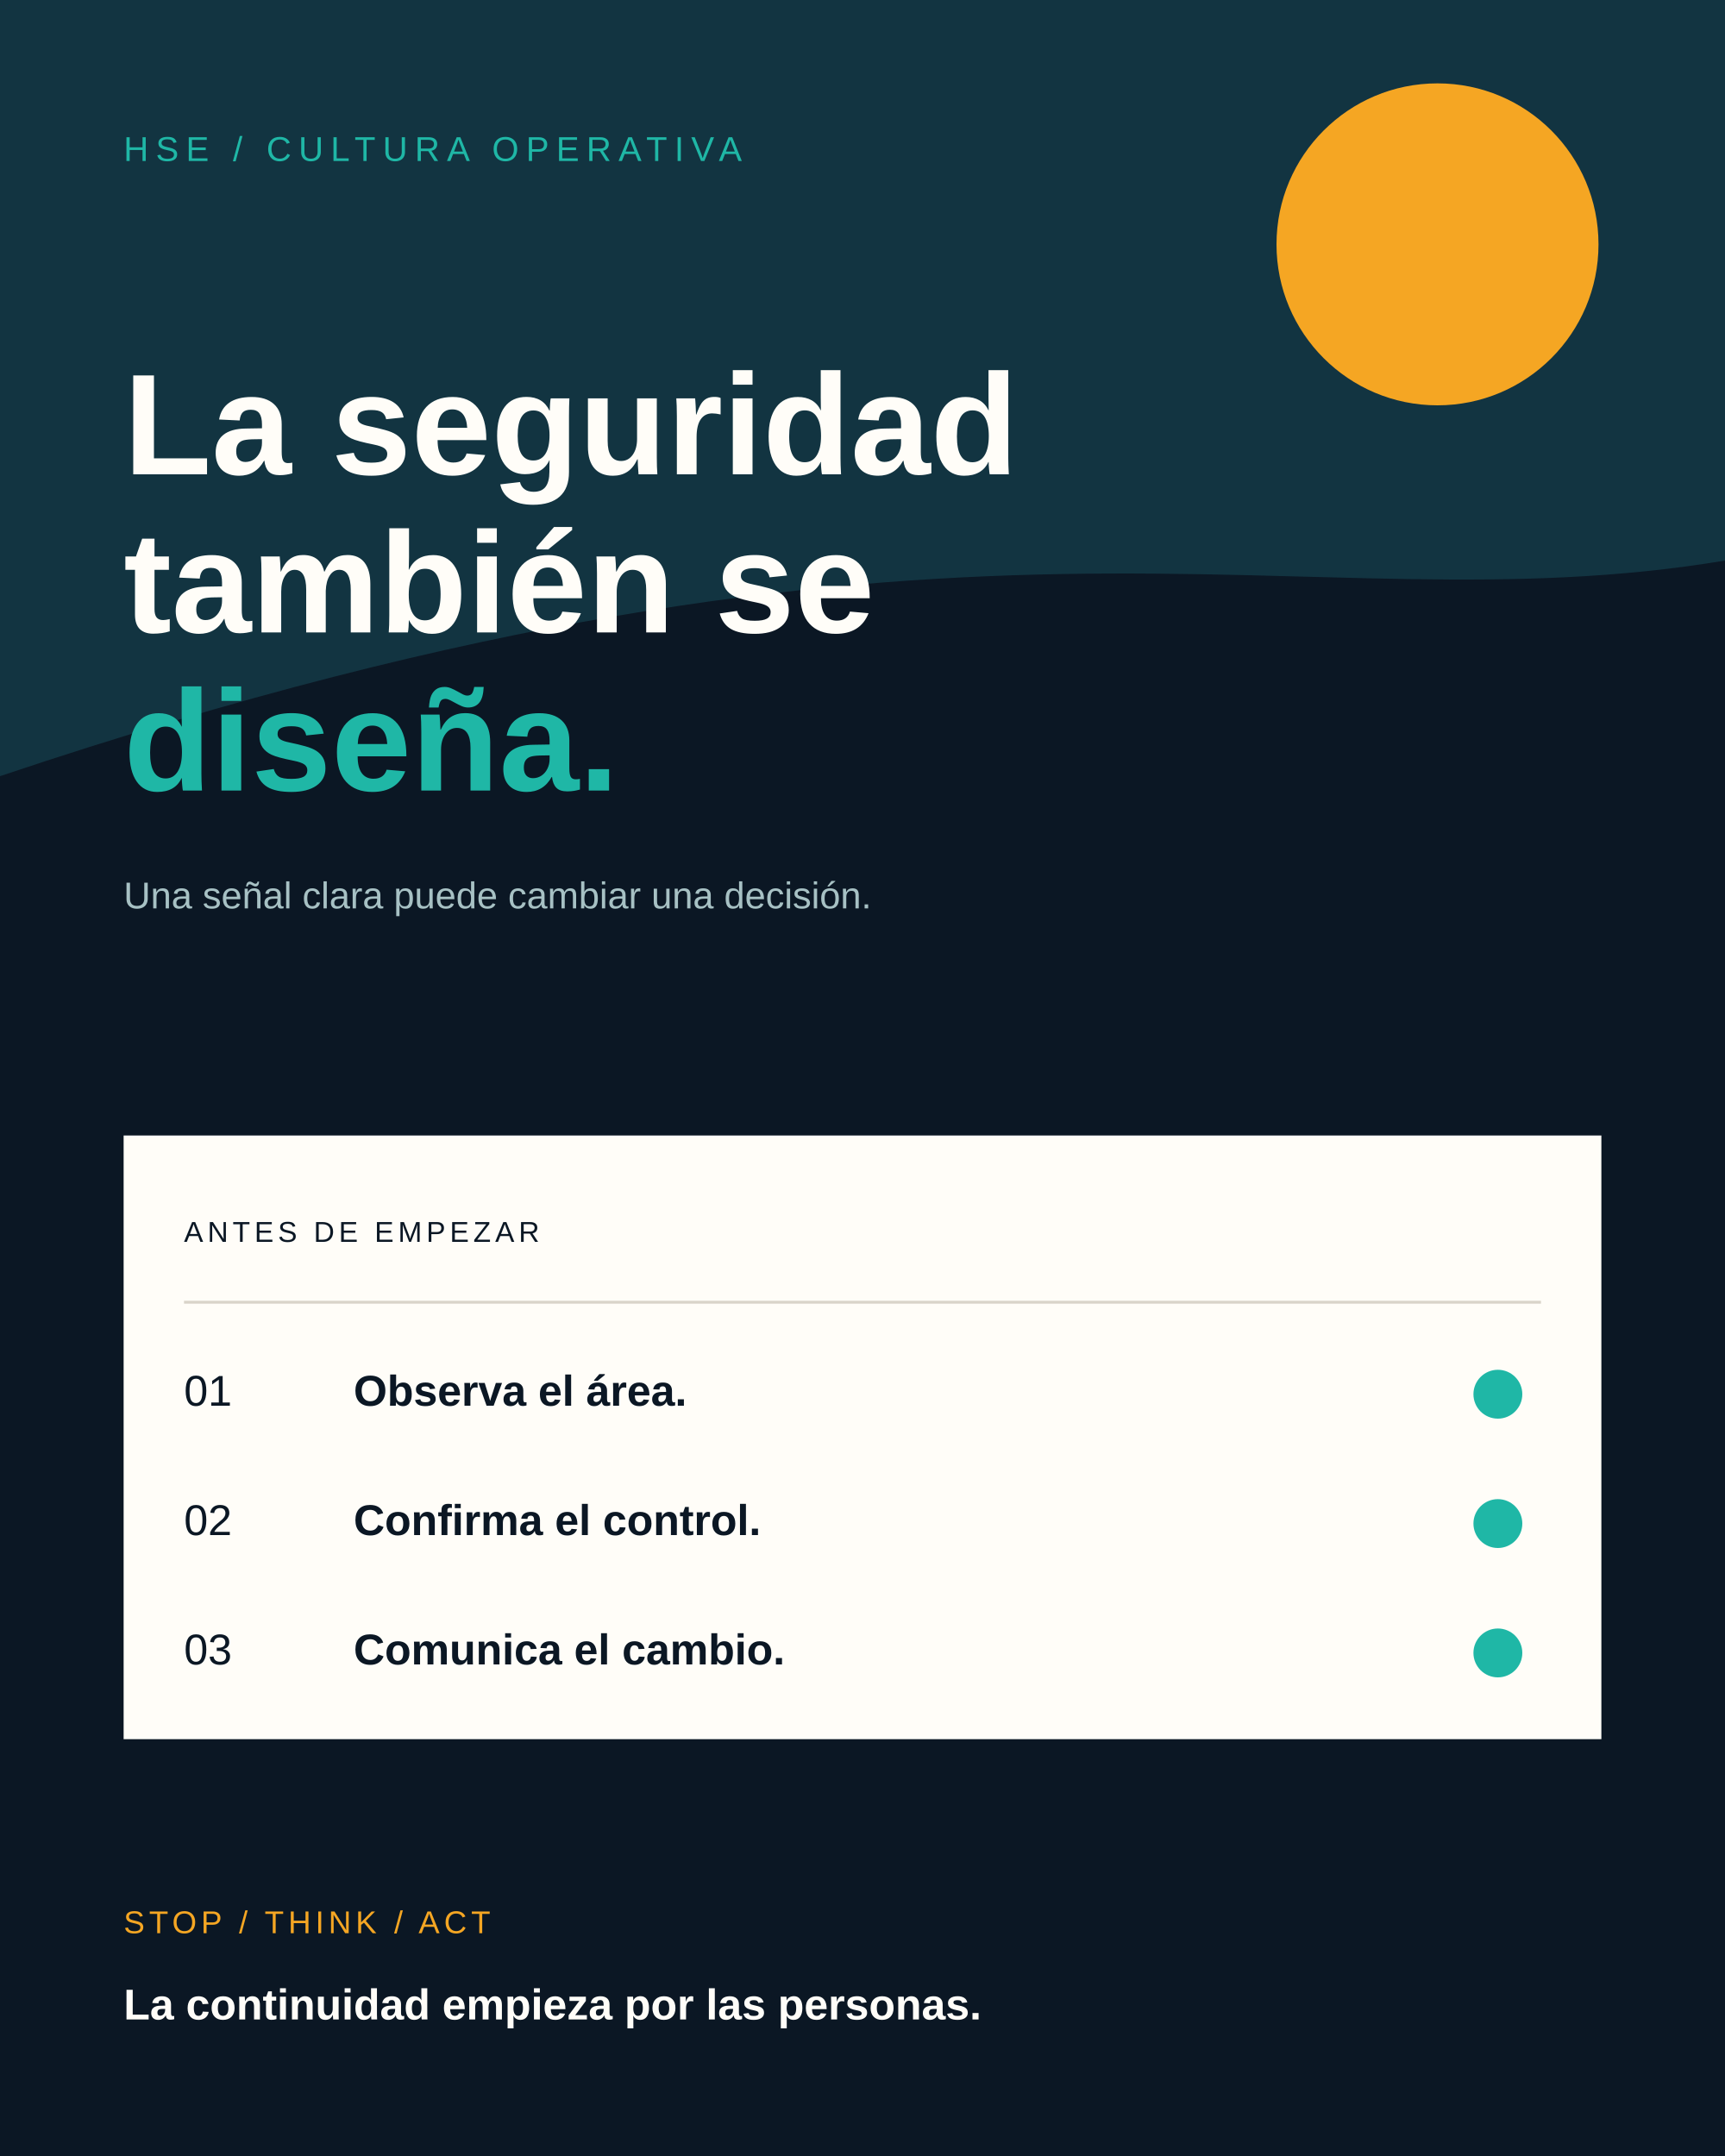
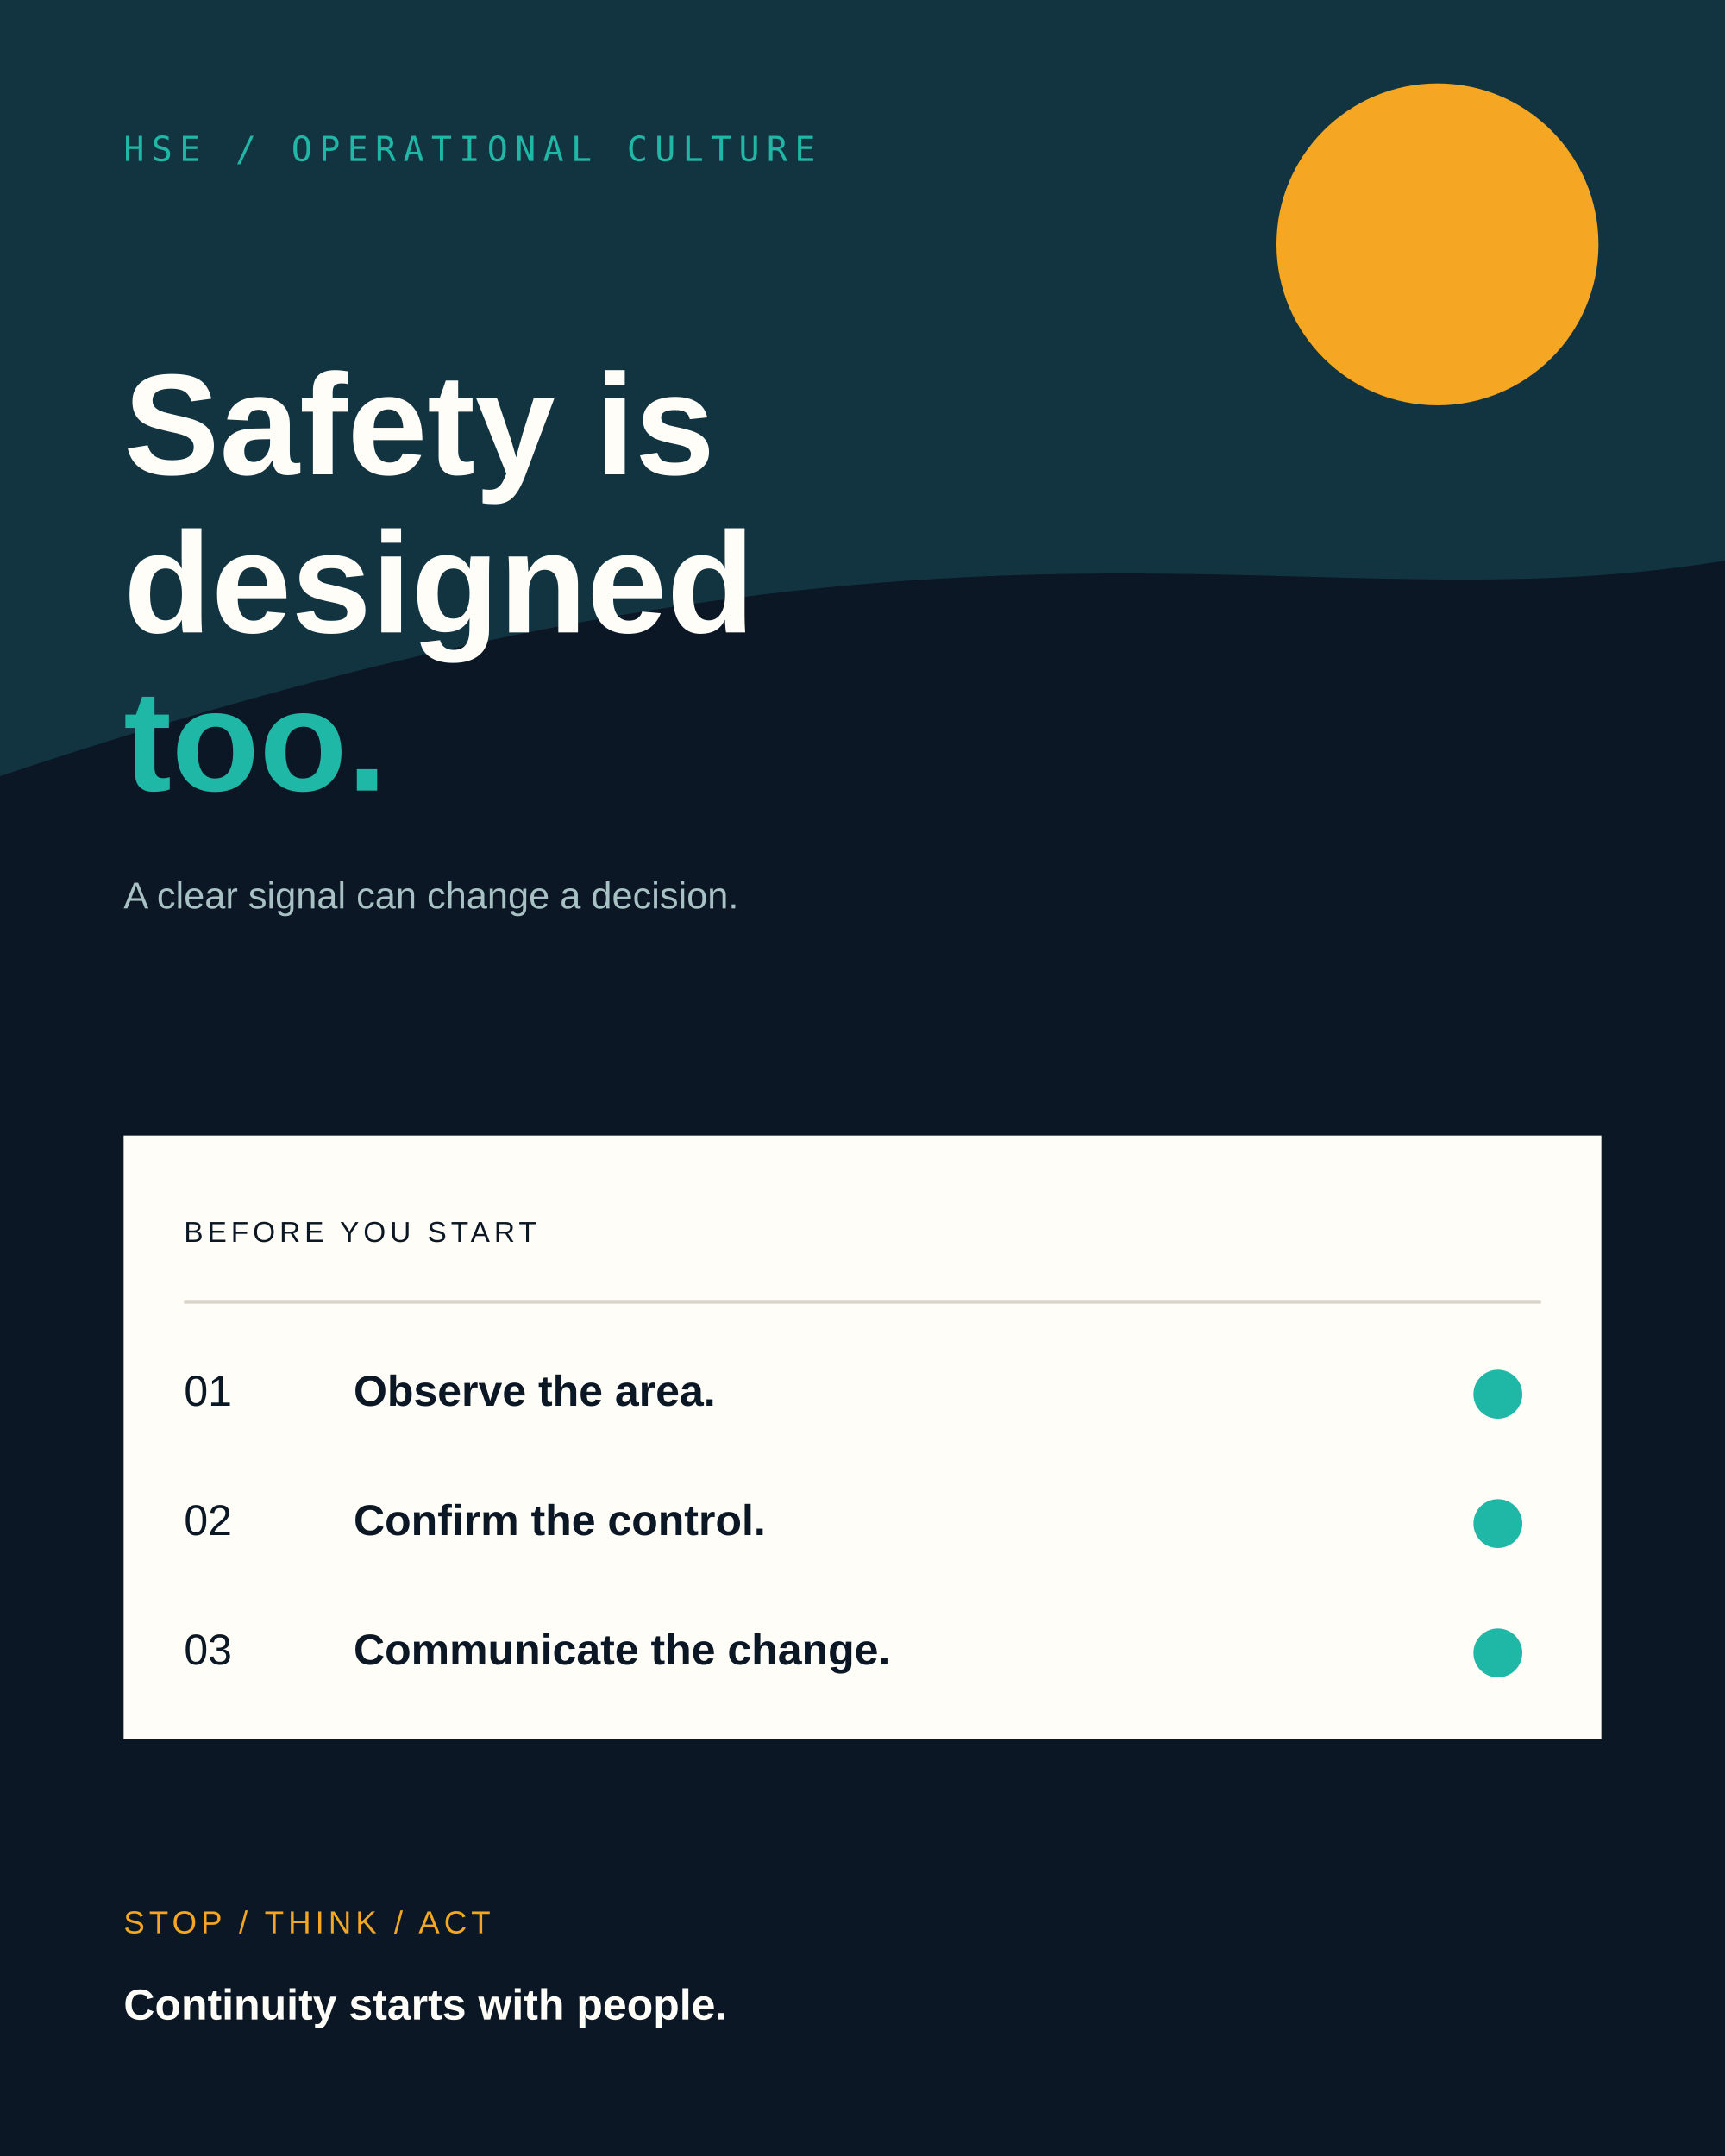
<svg xmlns="http://www.w3.org/2000/svg" viewBox="0 0 1200 1500" role="img" aria-labelledby="title desc">
  <rect width="1200" height="1500" fill="#0b1724" />
  <path d="M0 0h1200v390c-300 50-530-75-1200 150Z" fill="#123441" />
  <circle cx="1000" cy="170" r="112" fill="#f5a623" />
-   <g font-family="Arial, sans-serif">
-     <text x="86" y="112" fill="#1fb7a6" font-size="24" letter-spacing="5">HSE / CULTURA OPERATIVA</text>
-     <text x="86" y="330" fill="#fffdf8" font-size="100" font-weight="700">La seguridad</text>
-     <text x="86" y="440" fill="#fffdf8" font-size="100" font-weight="700">también se</text>
-     <text x="86" y="550" fill="#1fb7a6" font-size="100" font-weight="700">diseña.</text>
-     <text x="86" y="632" fill="#a7c1c4" font-size="26">Una señal clara puede cambiar una decisión.</text>
+   <g font-family="Arial,sans-serif">
+     <text x="86" y="112" fill="#1fb7a6" font-family="monospace" font-size="24" letter-spacing="5">HSE / OPERATIONAL CULTURE</text>
+     <text x="86" y="330" fill="#fffdf8" font-size="100" font-weight="700">Safety is</text>
+     <text x="86" y="440" fill="#fffdf8" font-size="100" font-weight="700">designed</text>
+     <text x="86" y="550" fill="#1fb7a6" font-size="100" font-weight="700">too.</text>
+     <text x="86" y="632" fill="#a7c1c4" font-size="26">A clear signal can change a decision.</text>
    <g transform="translate(86 790)">
      <rect width="1028" height="420" fill="#fffdf8" />
-       <text x="42" y="74" fill="#0b1724" font-size="20" letter-spacing="3">ANTES DE EMPEZAR</text>
+       <text x="42" y="74" fill="#0b1724" font-size="20" letter-spacing="3">BEFORE YOU START</text>
      <path d="M42 116h944" stroke="#d9d4c9" stroke-width="2" />
      <g fill="#0b1724" font-size="30">
        <text x="42" y="188">01</text>
-         <text x="160" y="188" font-weight="700">Observa el área.</text>
+         <text x="160" y="188" font-weight="700">Observe the area.</text>
        <text x="42" y="278">02</text>
-         <text x="160" y="278" font-weight="700">Confirma el control.</text>
+         <text x="160" y="278" font-weight="700">Confirm the control.</text>
        <text x="42" y="368">03</text>
-         <text x="160" y="368" font-weight="700">Comunica el cambio.</text>
+         <text x="160" y="368" font-weight="700">Communicate the change.</text>
      </g>
      <g fill="#1fb7a6">
        <circle cx="956" cy="180" r="17" />
        <circle cx="956" cy="270" r="17" />
        <circle cx="956" cy="360" r="17" />
      </g>
    </g>
    <text x="86" y="1345" fill="#f5a623" font-size="22" letter-spacing="3">STOP / THINK / ACT</text>
-     <text x="86" y="1405" fill="#fffdf8" font-size="30" font-weight="700">La continuidad empieza por las personas.</text>
+     <text x="86" y="1405" fill="#fffdf8" font-size="30" font-weight="700">Continuity starts with people.</text>
  </g>
</svg>
